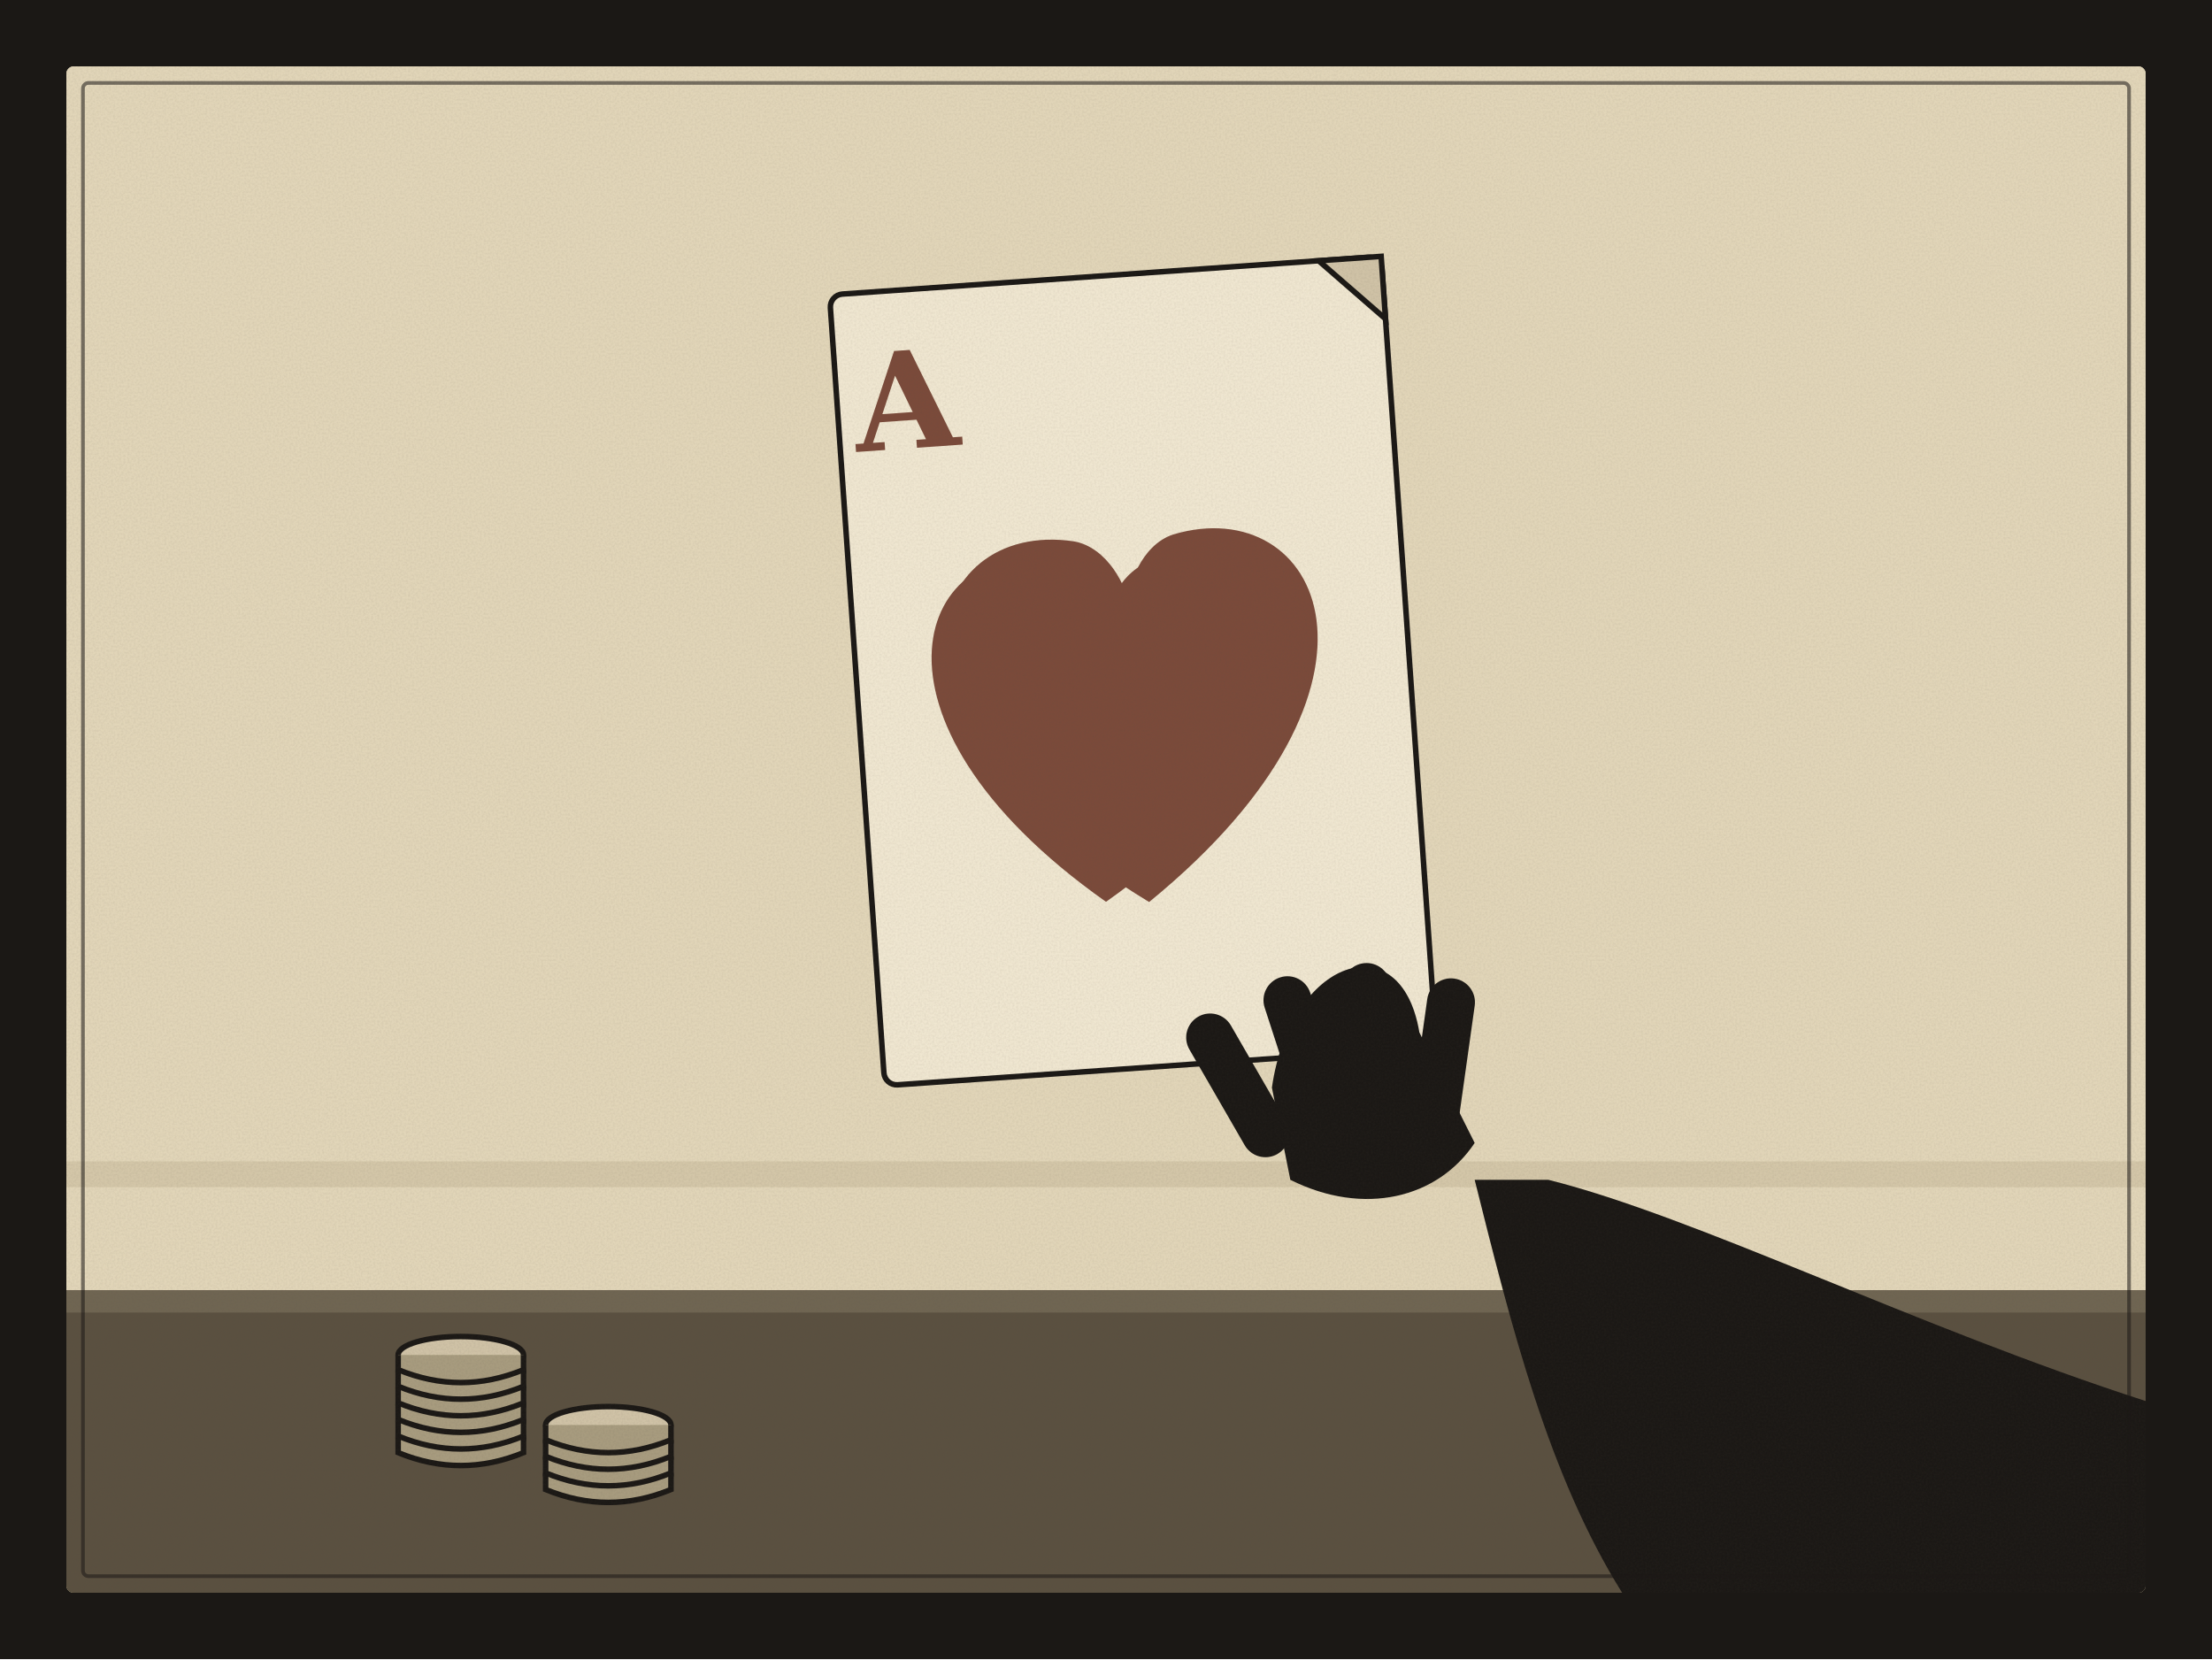
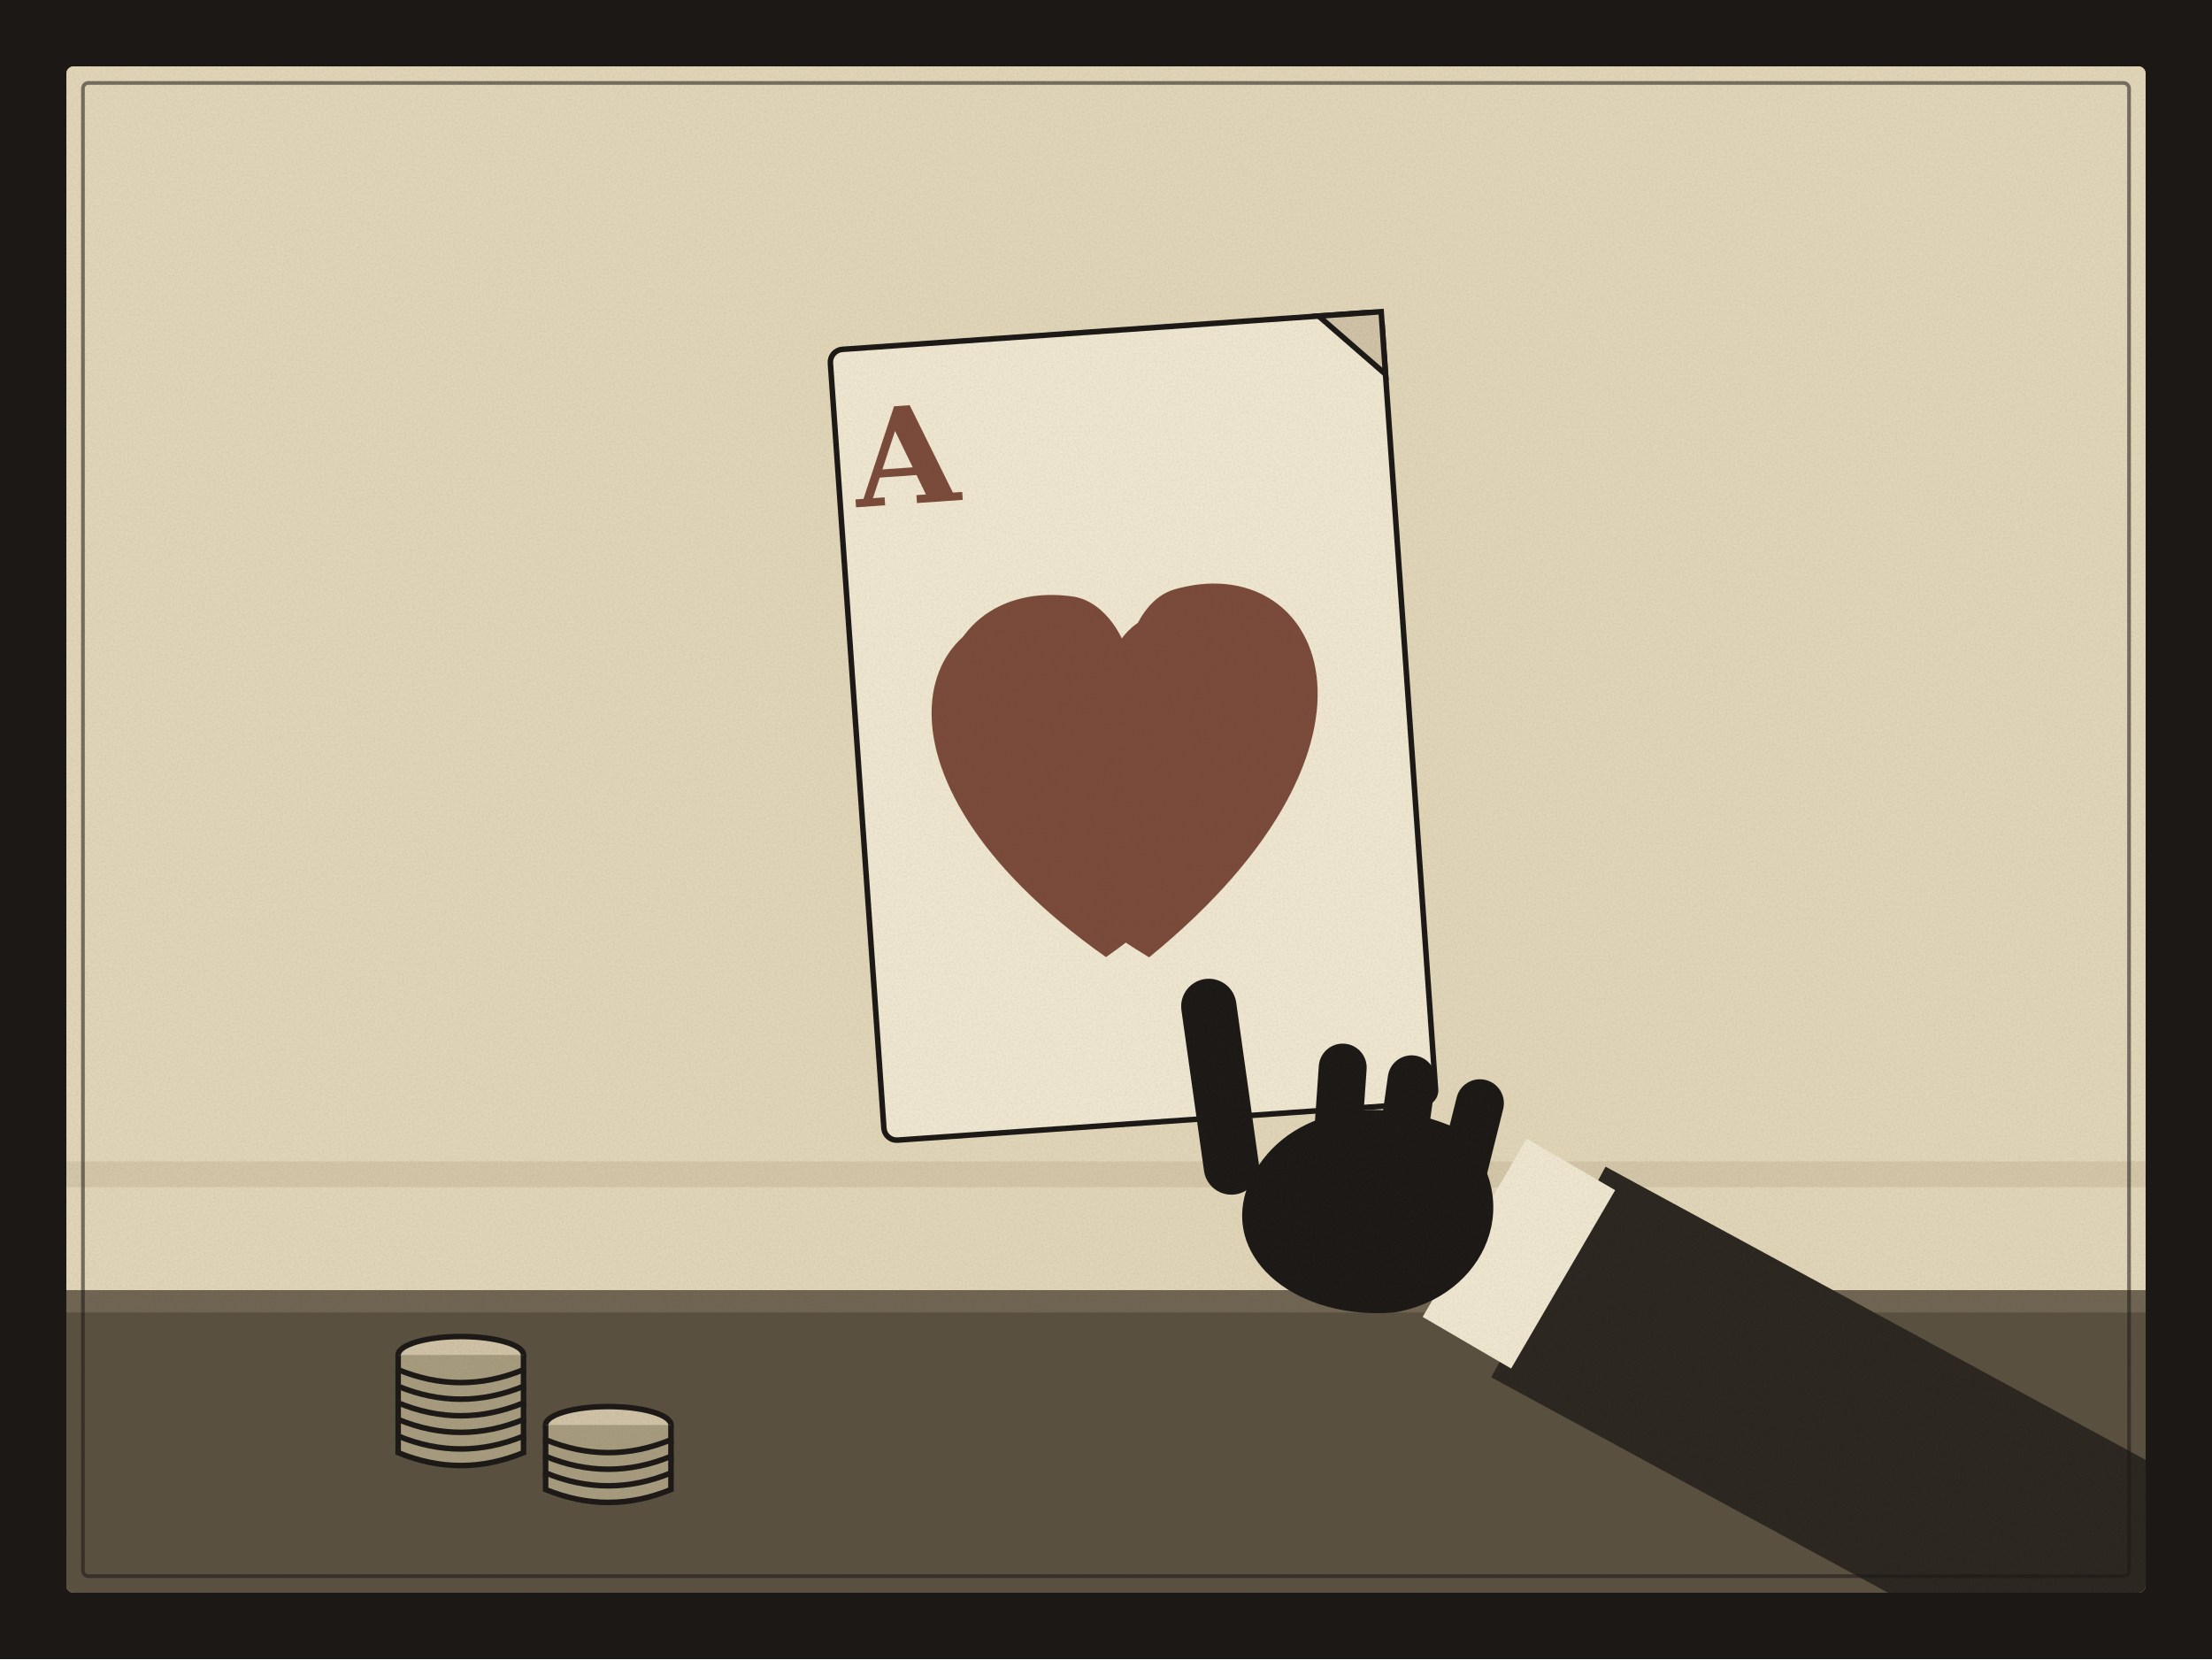
<svg xmlns="http://www.w3.org/2000/svg" viewBox="0 0 1200 900" width="1200" height="900">
  <defs>
    <linearGradient id="sky" x1="0" y1="0" x2="0" y2="1">
      <stop offset="0" stop-color="#e4d8bd" />
      <stop offset="1" stop-color="#f6efdf" />
    </linearGradient>
    <radialGradient id="glow">
      <stop offset="0" stop-color="#fffaf0" stop-opacity=".9" />
      <stop offset="1" stop-color="#fffaf0" stop-opacity="0" />
    </radialGradient>
    <filter id="grain" x="0" y="0" width="100%" height="100%">
      <feTurbulence type="fractalNoise" baseFrequency="0.9" numOctaves="2" seed="7" result="n" />
      <feColorMatrix type="matrix" values="0 0 0 0 0.1  0 0 0 0 0.08  0 0 0 0 0.06  0 0 0 0.9 -0.3" />
    </filter>
    <clipPath id="panel">
      <rect x="36" y="36" width="1128" height="828" rx="4" />
    </clipPath>
  </defs>
  <rect width="1200" height="900" fill="#1b1815" />
  <g clip-path="url(#panel)">
    <rect x="36" y="36" width="1128" height="828" fill="url(#sky)" />
    <rect x="36" y="36" width="1128" height="664" fill="#e1d5b8" />
    <rect x="36" y="630" width="1128" height="14" fill="#d3c6a8" />
    <rect x="36" y="700" width="1128" height="200" fill="#74694f" />
    <rect x="36" y="700" width="1128" height="12" fill="#968a6e" />
    <path d="M 96,712 L 56,864" stroke="#5f5640" stroke-width="3" opacity=".6" />
    <path d="M 246,712 L 206,864" stroke="#5f5640" stroke-width="3" opacity=".6" />
    <path d="M 396,712 L 356,864" stroke="#5f5640" stroke-width="3" opacity=".6" />
    <path d="M 546,712 L 506,864" stroke="#5f5640" stroke-width="3" opacity=".6" />
    <path d="M 696,712 L 656,864" stroke="#5f5640" stroke-width="3" opacity=".6" />
    <path d="M 846,712 L 806,864" stroke="#5f5640" stroke-width="3" opacity=".6" />
    <path d="M 996,712 L 956,864" stroke="#5f5640" stroke-width="3" opacity=".6" />
    <path d="M 1146,712 L 1106,864" stroke="#5f5640" stroke-width="3" opacity=".6" />
    <rect x="36" y="760" width="1128" height="104" fill="#74694f" />
    <rect x="36" y="760" width="1128" height="16" fill="#968a6e" />
    <path d="M 36,840 L 1164,840" stroke="#5f5640" stroke-width="3" opacity=".6" />
    <rect x="36" y="700" width="1128" height="164" fill="#5a5040" />
    <rect x="36" y="700" width="1128" height="12" fill="#6f6552" />
-     <g transform="translate(450,160) rotate(-4)">
+     <g transform="translate(450,190) rotate(-4)">
      <rect width="300" height="430" rx="7" fill="#efe6d0" stroke="#1b1815" stroke-width="3" />
      <text x="9" y="86" font-family="Georgia, DejaVu Serif, serif" font-size="73" font-weight="bold" fill="#7a4a3a">A</text>
      <g transform="translate(150.0,223.6) scale(4.5)" fill="#7a4a3a">
        <path d="M 0,26 C -34,2 -24,-22 -6,-18 C -2,-17 0,-12 0,-10 C 0,-12 2,-17 6,-18 C 24,-22 34,2 0,26 Z" />
      </g>
      <path d="M 266,0 L 300,0 L 300,34 Z" fill="#cfc2a6" stroke="#1b1815" stroke-width="3" />
    </g>
-     <g transform="translate(600,380) scale(4.2)" fill="#7a4a3a">
+     <g transform="translate(600,410) scale(4.2)" fill="#7a4a3a">
      <path d="M 0,26 C -34,2 -24,-22 -6,-18 C -2,-17 0,-12 0,-10 C 0,-12 2,-17 6,-18 C 24,-22 34,2 0,26 Z" />
    </g>
-     <path d="M 770,560 C 760,500 700,520 690,590 L 700,640 C 740,660 780,650 800,620 Z" fill="#1b1815" />
-     <rect x="680" y="540" width="26" height="86" rx="13" fill="#1b1815" transform="rotate(-30 693 626)" />
-     <rect x="708" y="526" width="26" height="86" rx="13" fill="#1b1815" transform="rotate(-18 721 612)" />
-     <rect x="736" y="522" width="26" height="86" rx="13" fill="#1b1815" transform="rotate(-6 749 608)" />
-     <rect x="764" y="530" width="26" height="86" rx="13" fill="#1b1815" transform="rotate(8 777 616)" />
-     <path d="M 840,640 C 920,660 1040,720 1164,760 L 1164,864 L 880,864 C 840,800 820,720 800,640 Z" fill="#1b1815" />
+     <path d="M 1190,880 L 840,690" stroke="#2b261f" stroke-width="130" />
+     <path d="M 848,694 L 800,666" stroke="#efe6d0" stroke-width="112" />
+     <path d="M 840,690 L 806,670" stroke="#2b261f" stroke-width="0" />
+     <path d="M 790,612 C 740,590 690,606 676,646 C 664,684 704,716 756,712 C 806,704 830,650 790,612 Z" fill="#1b1815" />
+     <rect x="654" y="530" width="30" height="118" rx="15" fill="#1b1815" transform="rotate(-8 669 640)" />
+     <rect x="712" y="566" width="26" height="70" rx="13" fill="#1b1815" transform="rotate(4 725 628)" />
+     <rect x="746" y="572" width="26" height="70" rx="13" fill="#1b1815" transform="rotate(8 759 634)" />
+     <rect x="778" y="584" width="26" height="70" rx="13" fill="#1b1815" transform="rotate(14 791 646)" />
    <ellipse cx="250" cy="780" rx="34" ry="10" fill="#cfc2a6" stroke="#1b1815" stroke-width="3" />
    <path d="M 216,780 L 216,788 Q 250,802 284,788 L 284,780" fill="#a79b7e" stroke="#1b1815" stroke-width="3" />
    <ellipse cx="250" cy="771" rx="34" ry="10" fill="#cfc2a6" stroke="#1b1815" stroke-width="3" />
    <path d="M 216,771 L 216,779 Q 250,793 284,779 L 284,771" fill="#a79b7e" stroke="#1b1815" stroke-width="3" />
    <ellipse cx="250" cy="762" rx="34" ry="10" fill="#cfc2a6" stroke="#1b1815" stroke-width="3" />
    <path d="M 216,762 L 216,770 Q 250,784 284,770 L 284,762" fill="#a79b7e" stroke="#1b1815" stroke-width="3" />
    <ellipse cx="250" cy="753" rx="34" ry="10" fill="#cfc2a6" stroke="#1b1815" stroke-width="3" />
    <path d="M 216,753 L 216,761 Q 250,775 284,761 L 284,753" fill="#a79b7e" stroke="#1b1815" stroke-width="3" />
    <ellipse cx="250" cy="744" rx="34" ry="10" fill="#cfc2a6" stroke="#1b1815" stroke-width="3" />
    <path d="M 216,744 L 216,752 Q 250,766 284,752 L 284,744" fill="#a79b7e" stroke="#1b1815" stroke-width="3" />
    <ellipse cx="250" cy="735" rx="34" ry="10" fill="#cfc2a6" stroke="#1b1815" stroke-width="3" />
    <path d="M 216,735 L 216,743 Q 250,757 284,743 L 284,735" fill="#a79b7e" stroke="#1b1815" stroke-width="3" />
    <ellipse cx="330" cy="800" rx="34" ry="10" fill="#cfc2a6" stroke="#1b1815" stroke-width="3" />
    <path d="M 296,800 L 296,808 Q 330,822 364,808 L 364,800" fill="#a79b7e" stroke="#1b1815" stroke-width="3" />
    <ellipse cx="330" cy="791" rx="34" ry="10" fill="#cfc2a6" stroke="#1b1815" stroke-width="3" />
    <path d="M 296,791 L 296,799 Q 330,813 364,799 L 364,791" fill="#a79b7e" stroke="#1b1815" stroke-width="3" />
    <ellipse cx="330" cy="782" rx="34" ry="10" fill="#cfc2a6" stroke="#1b1815" stroke-width="3" />
    <path d="M 296,782 L 296,790 Q 330,804 364,790 L 364,782" fill="#a79b7e" stroke="#1b1815" stroke-width="3" />
    <ellipse cx="330" cy="773" rx="34" ry="10" fill="#cfc2a6" stroke="#1b1815" stroke-width="3" />
    <path d="M 296,773 L 296,781 Q 330,795 364,781 L 364,773" fill="#a79b7e" stroke="#1b1815" stroke-width="3" />
    <rect x="36" y="36" width="1128" height="828" filter="url(#grain)" opacity=".16" />
  </g>
  <rect x="45" y="45" width="1110" height="810" rx="3" fill="none" stroke="#1b1815" stroke-width="2" opacity=".55" clip-path="url(#panel)" />
</svg>
